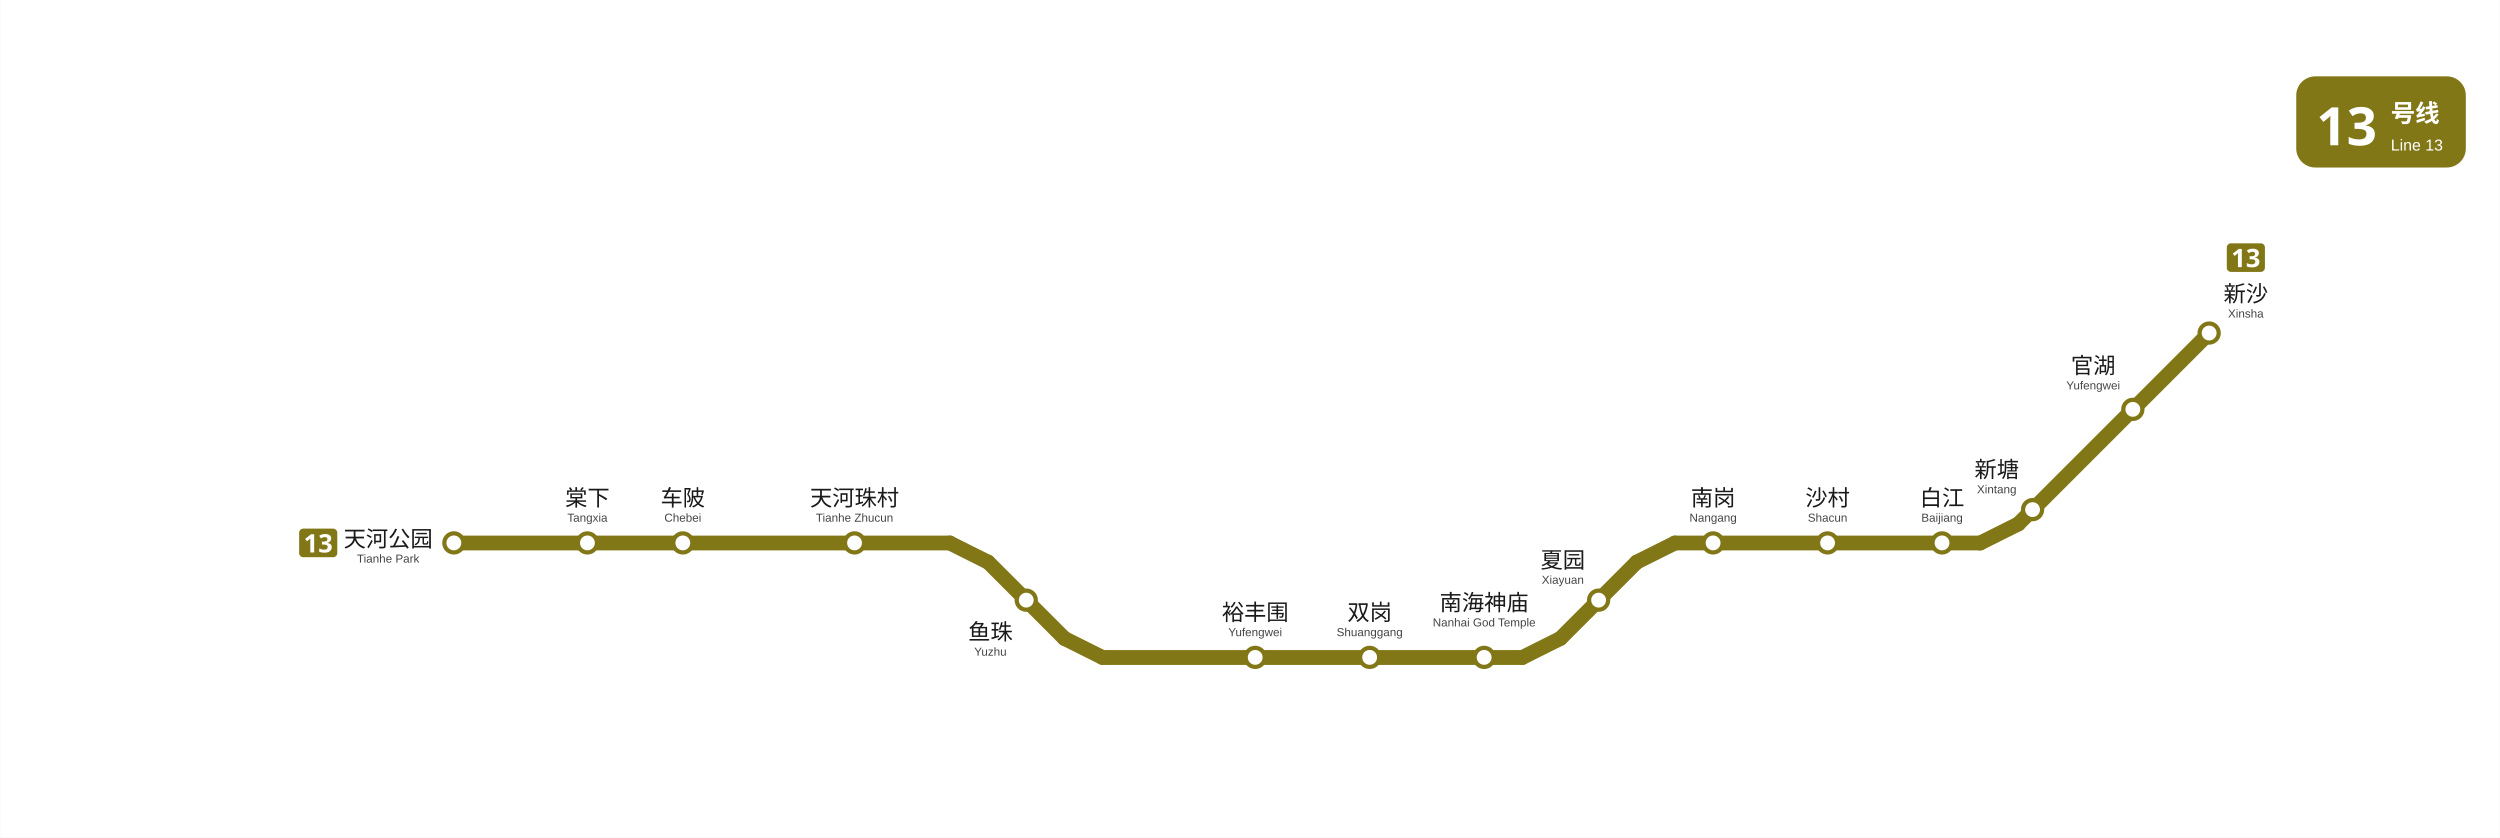
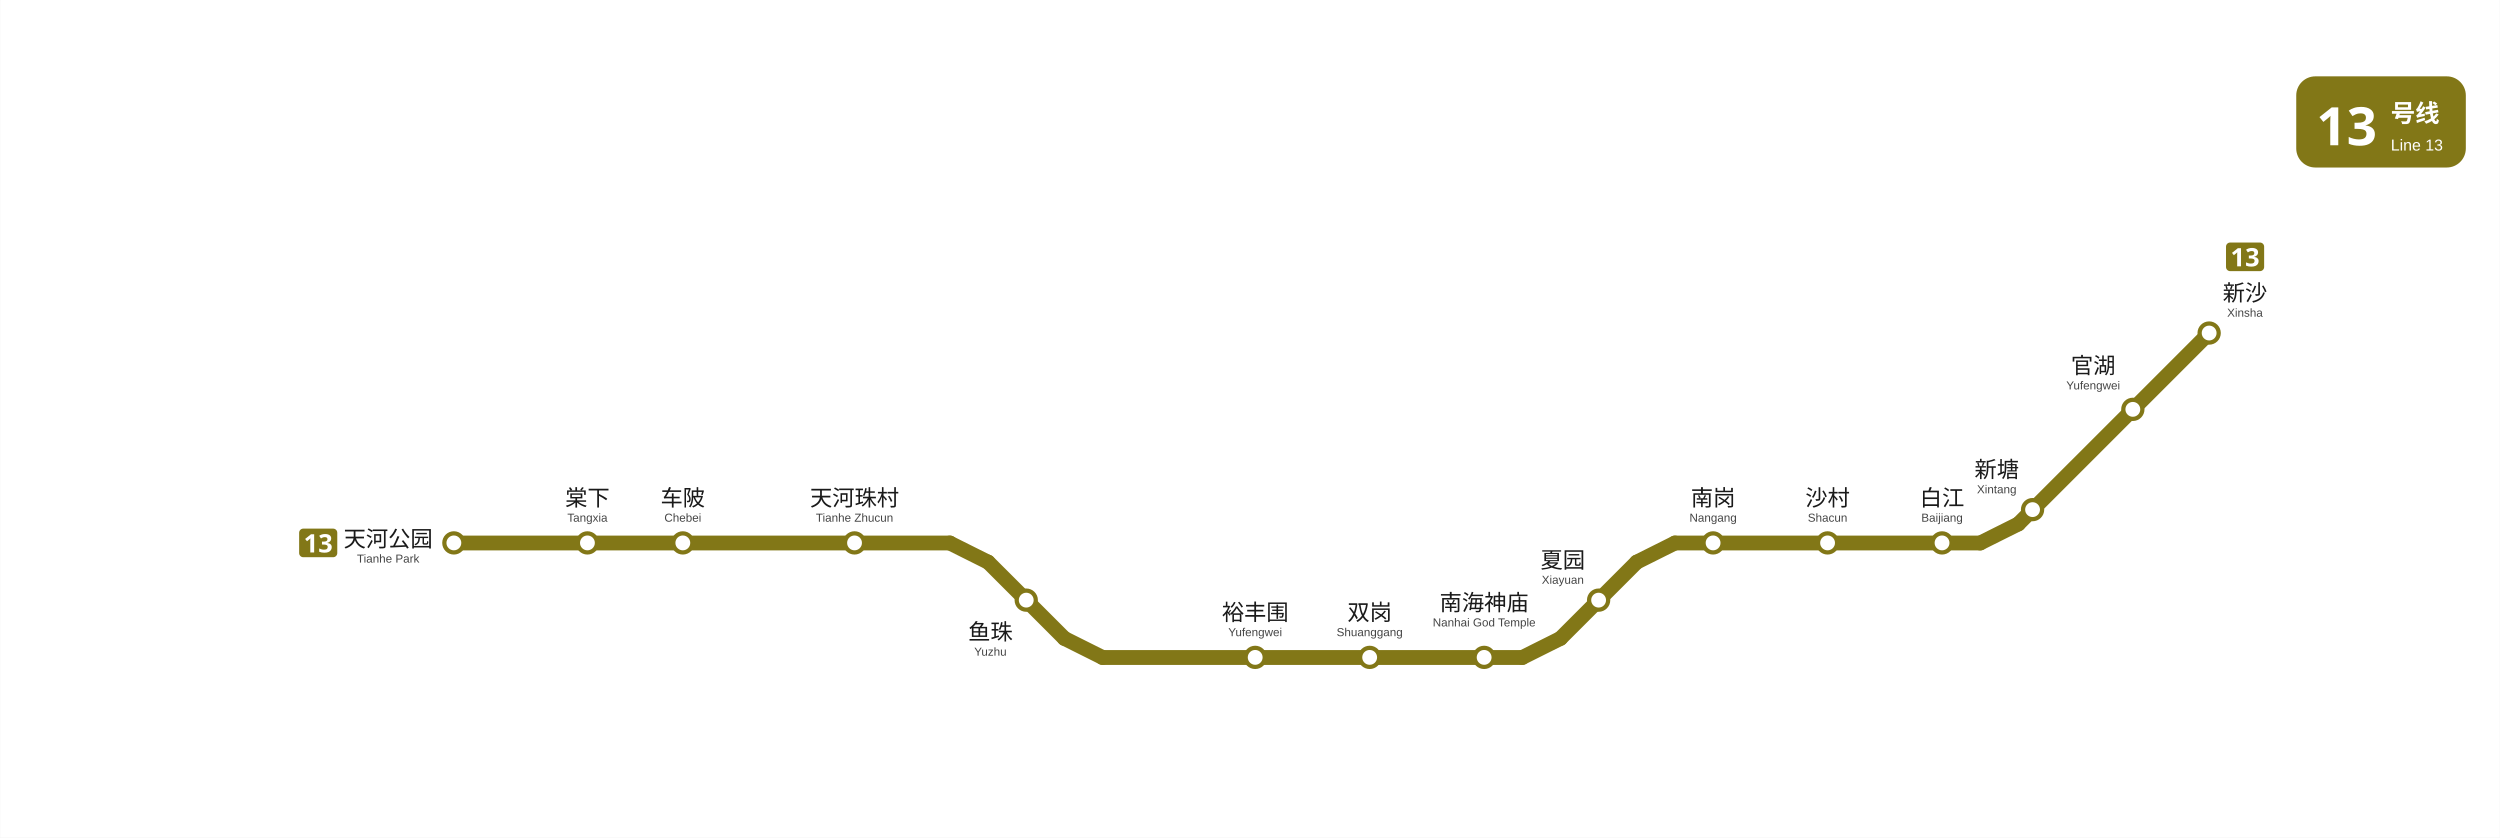
<svg xmlns="http://www.w3.org/2000/svg" viewBox="1662.5 754.1 1179.1 395.1" data-pins="南岗,南海神庙,双岗,夏园,天河公园,天河珠村,官湖,新塘,新沙,棠下,沙村,白江,裕丰围,车陂,鱼珠" width="1179" height="395">
  <rect x="1662.505" y="754.117" width="1179.078" height="395.133" fill="#ffffff" />
  <g id="走廊">
    <line x1="2596.50" y1="1010.25" x2="2452.50" y2="1010.25" style="fill:none;stroke:#827717;stroke-width:7;stroke-linecap:round" />
    <line x1="2380.50" y1="1064.25" x2="2182.50" y2="1064.25" style="fill:none;stroke:#827717;stroke-width:7;stroke-linecap:round" />
    <line x1="2164.50" y1="1055.25" x2="2128.50" y2="1019.25" style="fill:none;stroke:#827717;stroke-width:7;stroke-linecap:round" />
    <line x1="2434.50" y1="1019.25" x2="2398.50" y2="1055.25" style="fill:none;stroke:#827717;stroke-width:7;stroke-linecap:round" />
    <line x1="2704.50" y1="911.25" x2="2614.50" y2="1001.25" style="fill:none;stroke:#827717;stroke-width:7;stroke-linecap:round" />
    <line x1="2110.50" y1="1010.25" x2="1876.50" y2="1010.25" style="fill:none;stroke:#827717;stroke-width:7;stroke-linecap:round" />
    <line x1="2182.50" y1="1064.25" x2="2164.50" y2="1055.25" style="fill:none;stroke:#827717;stroke-width:7;stroke-linecap:round" />
    <line x1="2380.50" y1="1064.25" x2="2398.50" y2="1055.25" style="fill:none;stroke:#827717;stroke-width:7;stroke-linecap:round" />
    <line x1="2452.50" y1="1010.25" x2="2434.50" y2="1019.25" style="fill:none;stroke:#827717;stroke-width:7;stroke-linecap:round" />
    <line x1="2596.50" y1="1010.25" x2="2614.50" y2="1001.25" style="fill:none;stroke:#827717;stroke-width:7;stroke-linecap:round" />
    <line x1="2110.43" y1="1010.25" x2="2128.43" y2="1019.25" style="fill:none;stroke:#827717;stroke-width:7;stroke-linecap:round" />
  </g>
  <g id="站圆">
    <circle cx="1876.5" cy="1010.2" r="4.5" data-nm="天河公园" style="fill:#FFFFFF;stroke:#827717;stroke-width:2" />
    <circle cx="1939.5" cy="1010.2" r="4.5" data-nm="棠下" style="fill:#FFFFFF;stroke:#827717;stroke-width:2" />
    <circle cx="1984.5" cy="1010.2" r="4.5" data-nm="车陂" style="fill:#FFFFFF;stroke:#827717;stroke-width:2" />
    <circle cx="2065.5" cy="1010.2" r="4.5" data-nm="天河珠村" style="fill:#FFFFFF;stroke:#827717;stroke-width:2" />
    <circle cx="2146.5" cy="1037.2" r="4.5" data-nm="鱼珠" style="fill:#FFFFFF;stroke:#827717;stroke-width:2" />
    <circle cx="2254.5" cy="1064.2" r="4.5" data-nm="裕丰围" style="fill:#FFFFFF;stroke:#827717;stroke-width:2" />
    <circle cx="2308.5" cy="1064.2" r="4.5" data-nm="双岗" style="fill:#FFFFFF;stroke:#827717;stroke-width:2" />
    <circle cx="2362.5" cy="1064.2" r="4.5" data-nm="南海神庙" style="fill:#FFFFFF;stroke:#827717;stroke-width:2" />
    <circle cx="2416.5" cy="1037.2" r="4.5" data-nm="夏园" style="fill:#FFFFFF;stroke:#827717;stroke-width:2" />
    <circle cx="2470.5" cy="1010.2" r="4.5" data-nm="南岗" style="fill:#FFFFFF;stroke:#827717;stroke-width:2" />
    <circle cx="2524.5" cy="1010.2" r="4.5" data-nm="沙村" style="fill:#FFFFFF;stroke:#827717;stroke-width:2" />
    <circle cx="2578.5" cy="1010.2" r="4.5" data-nm="白江" style="fill:#FFFFFF;stroke:#827717;stroke-width:2" />
    <circle cx="2621.2" cy="994.5" r="4.5" data-nm="新塘" style="fill:#FFFFFF;stroke:#827717;stroke-width:2" />
    <circle cx="2668.5" cy="947.2" r="4.5" data-nm="官湖" style="fill:#FFFFFF;stroke:#827717;stroke-width:2" />
    <circle cx="2704.5" cy="911.2" r="4.5" data-nm="新沙" style="fill:#FFFFFF;stroke:#827717;stroke-width:2" />
  </g>
  <g id="线路徽标">
    <g data-badge="header" transform="translate(2745.58 790.117)" data-ink="#FFFFFF" data-box="2745.6,790.1,2825.6,833.1" data-chip="2745.6,790.1,2825.6,833.1">
      <rect x="0" y="0" width="80.0" height="43.0" rx="9.0" fill="#827717" />
      <text x="9.5" y="32.5" font-family="'Microsoft YaHei', sans-serif" font-size="25" font-weight="bold" fill="#FFFFFF">13</text>
      <text x="44.6" y="21.5" font-family="'Microsoft YaHei', sans-serif" font-size="11.5" font-weight="600" fill="#FFFFFF">号线</text>
      <text x="44.6" y="35.0" font-family="Arial, sans-serif" font-size="7.5" fill="#FFFFFF">Line 13</text>
    </g>
    <g data-badge="chip" transform="translate(1803.51 1003.46)" data-box="1803.5,1003.5,1821.5,1016.9">
      <path d="M16.04 13.49h-14.09c-1.07 0 -1.95 -0.88 -1.95 -1.95v-9.59c0 -1.07 0.88 -1.95 1.95 -1.95h14.09c1.07 0 1.95 0.88 1.95 1.95v9.59C17.99 12.61 17.11 13.49 16.04 13.49z" fill="#827717" />
      <path d="M7.08 11.24h-1.81v-4.96c0 -0.2 0 -0.47 0.01 -0.81c0.01 -0.34 0.02 -0.64 0.04 -0.89c-0.04 0.05 -0.13 0.13 -0.26 0.26c-0.13 0.12 -0.25 0.23 -0.37 0.33l-0.98 0.79l-0.88 -1.09l2.76 -2.2h1.49V11.24z" fill="#FFFFFF" />
      <path d="M15.12 4.59c0 0.59 -0.18 1.06 -0.53 1.42c-0.36 0.35 -0.79 0.59 -1.31 0.72v0.04c0.68 0.09 1.2 0.3 1.56 0.64c0.36 0.34 0.54 0.78 0.54 1.34c0 0.5 -0.12 0.94 -0.37 1.34c-0.24 0.4 -0.62 0.71 -1.13 0.94c-0.51 0.23 -1.16 0.34 -1.96 0.34c-0.93 0 -1.75 -0.16 -2.47 -0.47v-1.54c0.37 0.18 0.75 0.32 1.15 0.42s0.78 0.14 1.13 0.14c0.65 0 1.1 -0.11 1.36 -0.34c0.26 -0.22 0.39 -0.54 0.39 -0.95c0 -0.23 -0.06 -0.43 -0.18 -0.6s-0.33 -0.29 -0.63 -0.38c-0.3 -0.08 -0.72 -0.13 -1.25 -0.13h-0.65v-1.39h0.66c0.53 0 0.93 -0.05 1.21 -0.15c0.28 -0.1 0.46 -0.24 0.56 -0.41s0.15 -0.37 0.15 -0.59c0 -0.3 -0.09 -0.54 -0.28 -0.71c-0.19 -0.17 -0.5 -0.26 -0.94 -0.26c-0.41 0 -0.76 0.07 -1.07 0.22c-0.3 0.14 -0.56 0.28 -0.76 0.41l-0.84 -1.25c0.34 -0.24 0.73 -0.44 1.18 -0.6s0.99 -0.24 1.61 -0.24c0.88 0 1.58 0.18 2.09 0.53C14.86 3.44 15.12 3.94 15.12 4.59z" fill="#FFFFFF" />
    </g>
-     <g data-badge="chip" transform="translate(2712.82 868.871)" data-box="2712.8,868.9,2730.8,882.4">
+     <g data-badge="chip" transform="translate(2712.45 868.509)" data-box="2712.4,868.5,2730.4,882.0">
      <path d="M16.04 13.49h-14.09c-1.07 0 -1.95 -0.88 -1.95 -1.95v-9.59c0 -1.07 0.88 -1.95 1.95 -1.95h14.09c1.07 0 1.95 0.88 1.95 1.95v9.59C17.99 12.61 17.11 13.49 16.04 13.49z" fill="#827717" />
      <path d="M7.08 11.24h-1.81v-4.96c0 -0.2 0 -0.47 0.01 -0.81c0.01 -0.34 0.02 -0.64 0.04 -0.89c-0.04 0.05 -0.13 0.13 -0.26 0.26c-0.13 0.12 -0.25 0.23 -0.37 0.33l-0.98 0.79l-0.88 -1.09l2.76 -2.2h1.49V11.24z" fill="#FFFFFF" />
      <path d="M15.12 4.59c0 0.59 -0.18 1.06 -0.53 1.42c-0.36 0.35 -0.79 0.59 -1.31 0.72v0.04c0.68 0.09 1.2 0.3 1.56 0.64c0.36 0.34 0.54 0.78 0.54 1.34c0 0.5 -0.12 0.94 -0.37 1.34c-0.24 0.4 -0.62 0.71 -1.13 0.94c-0.51 0.23 -1.16 0.34 -1.96 0.34c-0.93 0 -1.75 -0.16 -2.47 -0.47v-1.54c0.37 0.18 0.75 0.32 1.15 0.42s0.78 0.14 1.13 0.14c0.65 0 1.1 -0.11 1.36 -0.34c0.26 -0.22 0.39 -0.54 0.39 -0.95c0 -0.23 -0.06 -0.43 -0.18 -0.6s-0.33 -0.29 -0.63 -0.38c-0.3 -0.08 -0.72 -0.13 -1.25 -0.13h-0.65v-1.39h0.66c0.53 0 0.93 -0.05 1.21 -0.15c0.28 -0.1 0.46 -0.24 0.56 -0.41s0.15 -0.37 0.15 -0.59c0 -0.3 -0.09 -0.54 -0.28 -0.71c-0.19 -0.17 -0.5 -0.26 -0.94 -0.26c-0.41 0 -0.76 0.07 -1.07 0.22c-0.3 0.14 -0.56 0.28 -0.76 0.41l-0.84 -1.25c0.34 -0.24 0.73 -0.44 1.18 -0.6s0.99 -0.24 1.61 -0.24c0.88 0 1.58 0.18 2.09 0.53C14.86 3.44 15.12 3.94 15.12 4.59z" fill="#FFFFFF" />
    </g>
  </g>
  <g id="站名标注" font-family="'Microsoft YaHei', 'PingFang SC', sans-serif">
    <text x="1845.5" y="1012.0" text-anchor="middle" font-size="10.5" font-weight="500" fill="#1a1a1a">天河公园</text>
    <text x="1845.5" y="1019.5" text-anchor="middle" font-size="5.5" font-family="Arial, sans-serif" fill="#444444">Tianhe Park</text>
    <text x="1939.5" y="992.7" text-anchor="middle" font-size="10.5" font-weight="500" fill="#1a1a1a">棠下</text>
    <text x="1939.5" y="1000.2" text-anchor="middle" font-size="5.5" font-family="Arial, sans-serif" fill="#444444">Tangxia</text>
    <text x="1984.5" y="992.7" text-anchor="middle" font-size="10.5" font-weight="500" fill="#1a1a1a">车陂</text>
    <text x="1984.5" y="1000.2" text-anchor="middle" font-size="5.5" font-family="Arial, sans-serif" fill="#444444">Chebei</text>
    <text x="2065.5" y="992.7" text-anchor="middle" font-size="10.5" font-weight="500" fill="#1a1a1a">天河珠村</text>
    <text x="2065.5" y="1000.2" text-anchor="middle" font-size="5.5" font-family="Arial, sans-serif" fill="#444444">Tianhe Zhucun</text>
    <text x="2129.6" y="1055.9" text-anchor="middle" font-size="10.5" font-weight="500" fill="#1a1a1a">鱼珠</text>
    <text x="2129.6" y="1063.4" text-anchor="middle" font-size="5.5" font-family="Arial, sans-serif" fill="#444444">Yuzhu</text>
    <text x="2254.5" y="1046.7" text-anchor="middle" font-size="10.5" font-weight="500" fill="#1a1a1a">裕丰围</text>
    <text x="2254.5" y="1054.2" text-anchor="middle" font-size="5.5" font-family="Arial, sans-serif" fill="#444444">Yufengwei</text>
    <text x="2308.5" y="1046.7" text-anchor="middle" font-size="10.5" font-weight="500" fill="#1a1a1a">双岗</text>
    <text x="2308.5" y="1054.2" text-anchor="middle" font-size="5.5" font-family="Arial, sans-serif" fill="#444444">Shuanggang</text>
    <text x="2362.5" y="1042.1" text-anchor="middle" font-size="10.5" font-weight="500" fill="#1a1a1a">南海神庙</text>
    <text x="2362.5" y="1049.6" text-anchor="middle" font-size="5.5" font-family="Arial, sans-serif" fill="#444444">Nanhai God Temple</text>
    <text x="2399.6" y="1022.0" text-anchor="middle" font-size="10.5" font-weight="500" fill="#1a1a1a">夏园</text>
    <text x="2399.6" y="1029.5" text-anchor="middle" font-size="5.5" font-family="Arial, sans-serif" fill="#444444">Xiayuan</text>
    <text x="2470.5" y="992.7" text-anchor="middle" font-size="10.5" font-weight="500" fill="#1a1a1a">南岗</text>
    <text x="2470.5" y="1000.2" text-anchor="middle" font-size="5.5" font-family="Arial, sans-serif" fill="#444444">Nangang</text>
    <text x="2524.5" y="992.7" text-anchor="middle" font-size="10.5" font-weight="500" fill="#1a1a1a">沙村</text>
    <text x="2524.5" y="1000.2" text-anchor="middle" font-size="5.5" font-family="Arial, sans-serif" fill="#444444">Shacun</text>
    <text x="2578.5" y="992.7" text-anchor="middle" font-size="10.5" font-weight="500" fill="#1a1a1a">白江</text>
    <text x="2578.5" y="1000.2" text-anchor="middle" font-size="5.5" font-family="Arial, sans-serif" fill="#444444">Baijiang</text>
    <text x="2649.8" y="930.3" text-anchor="middle" font-size="10.5" font-weight="500" fill="#1a1a1a">官湖</text>
    <text x="2649.8" y="937.8" text-anchor="middle" font-size="5.5" font-family="Arial, sans-serif" fill="#444444">Yufengwei</text>
-     <text x="2721.8" y="896.4" text-anchor="middle" font-size="10.5" font-weight="500" fill="#1a1a1a">新沙</text>
-     <text x="2721.8" y="903.9" text-anchor="middle" font-size="5.5" font-family="Arial, sans-serif" fill="#444444">Xinsha</text>
+     <text x="2721.4" y="896.0" text-anchor="middle" font-size="10.5" font-weight="500" fill="#1a1a1a">新沙</text>
+     <text x="2721.4" y="903.5" text-anchor="middle" font-size="5.5" font-family="Arial, sans-serif" fill="#444444">Xinsha</text>
    <text x="2604.3" y="979.3" text-anchor="middle" font-size="10.5" font-weight="500" fill="#1a1a1a">新塘</text>
    <text x="2604.3" y="986.8" text-anchor="middle" font-size="5.5" font-family="Arial, sans-serif" fill="#444444">Xintang</text>
  </g>
</svg>
